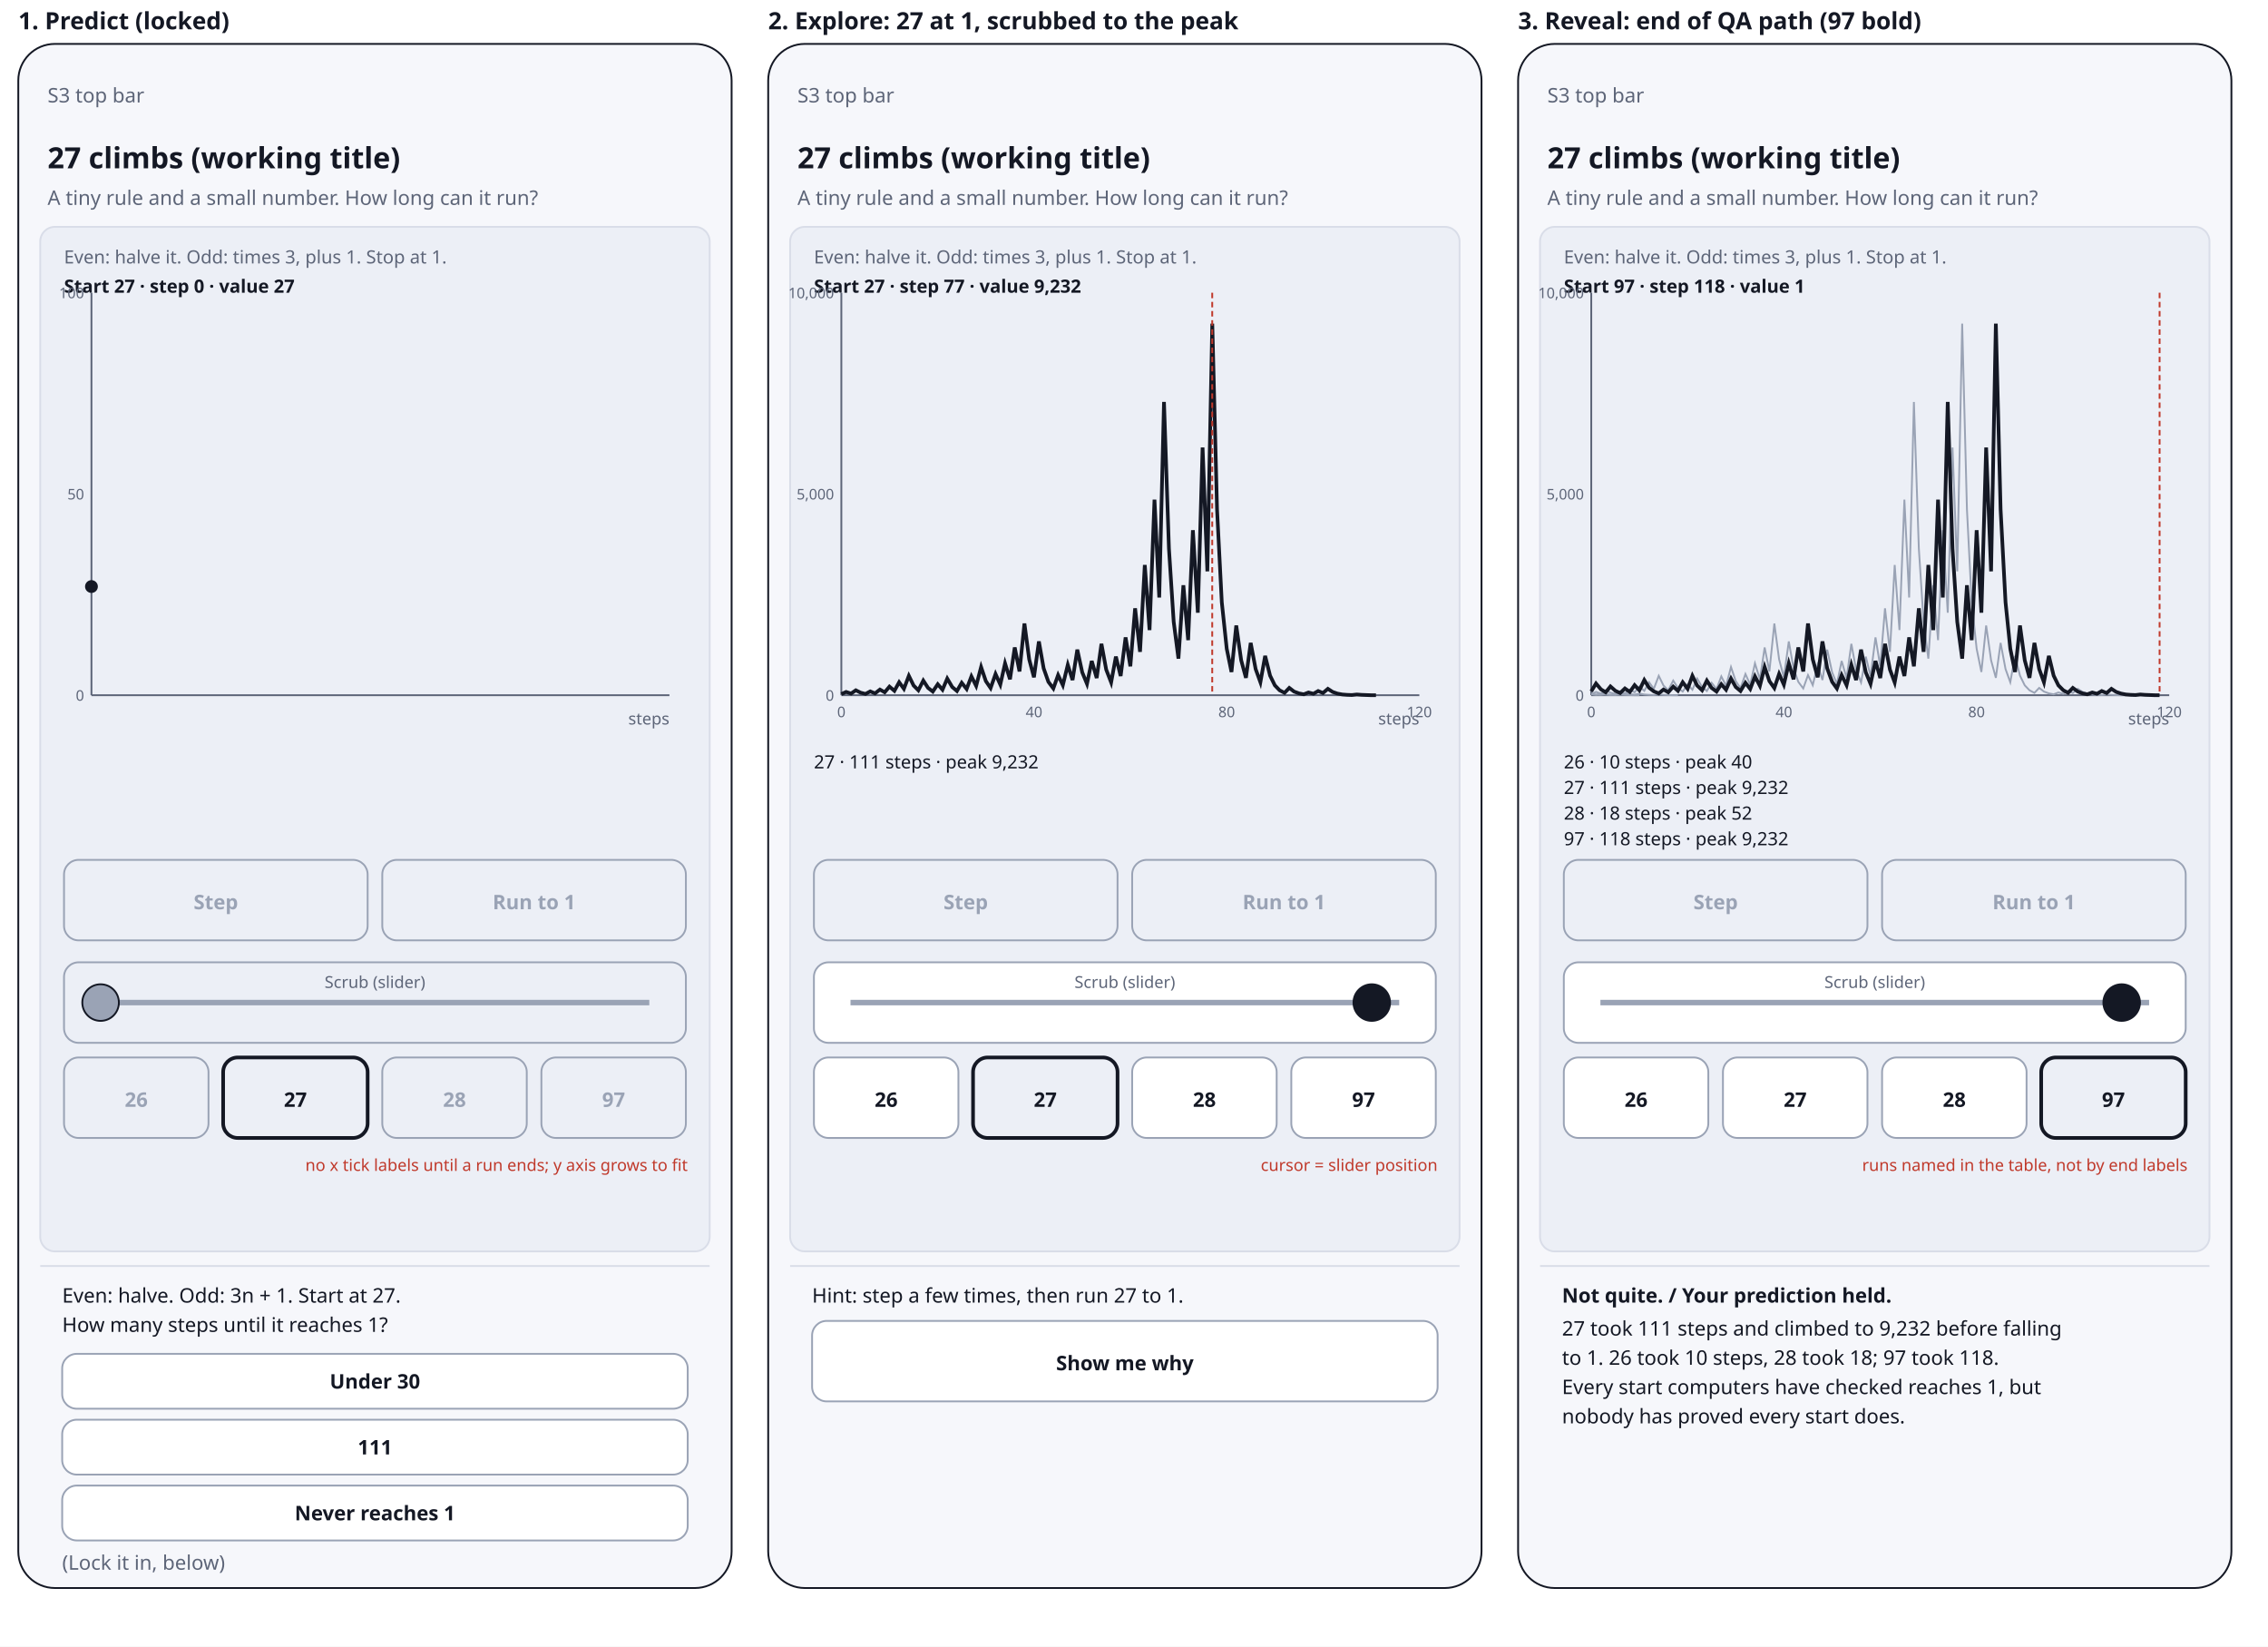
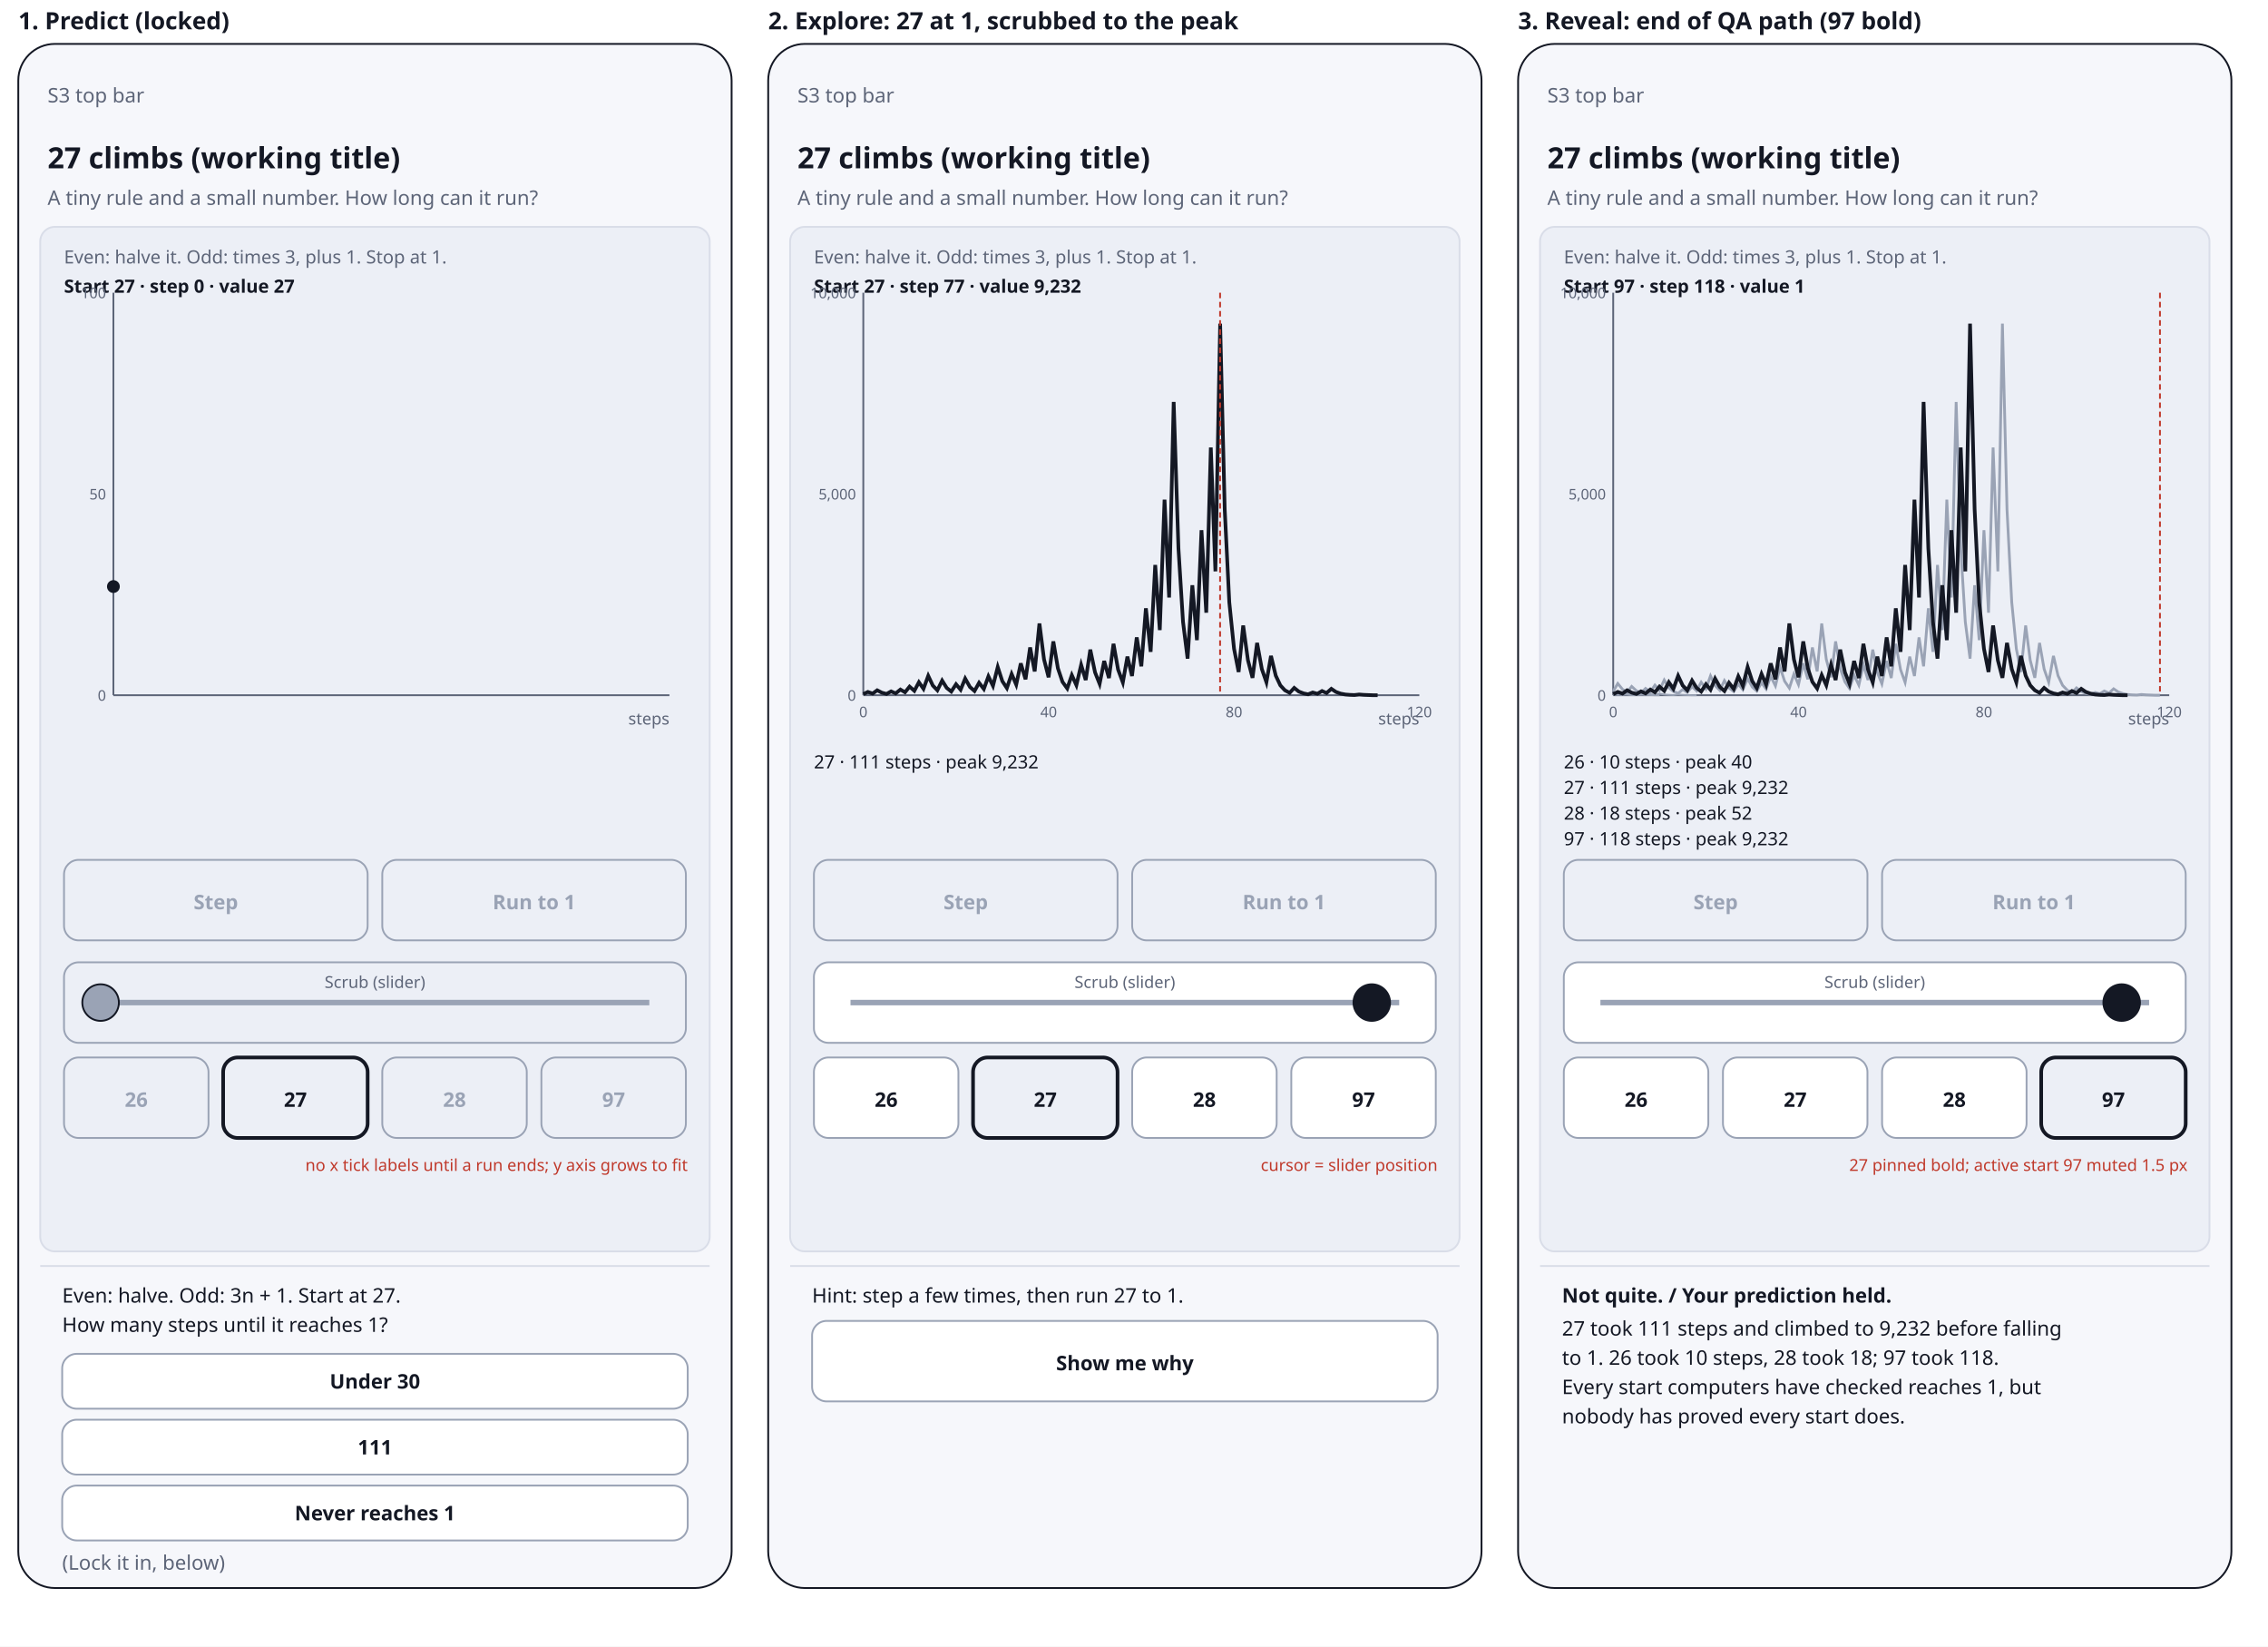
<svg xmlns="http://www.w3.org/2000/svg" viewBox="-10 0 1240 900" font-family="system-ui, sans-serif">
  <rect x="-10" y="0" width="1240" height="900" fill="#fff" />
  <g transform="translate(0,0)">
    <text x="0" y="16" font-size="13" fill="#141824" font-weight="700">1. Predict (locked)</text>
    <rect x="0" y="24" width="390" height="844" rx="20" fill="#f6f7fb" stroke="#141824" />
    <text x="16" y="56" font-size="11" fill="#5d6578">S3  top bar</text>
    <text x="16" y="92" font-size="16" fill="#141824" font-weight="700">27 climbs (working title)</text>
    <text x="16" y="112" font-size="11" fill="#5d6578">A tiny rule and a small number. How long can it run?</text>
    <rect x="12" y="124" width="366" height="560" rx="8" fill="#eceff6" stroke="#d9dde8" />
    <text x="25" y="144" font-size="10" fill="#5d6578">Even: halve it. Odd: times 3, plus 1. Stop at 1.</text>
    <text x="25" y="160" font-size="10" fill="#141824" font-weight="700">Start 27 · step 0 · value 27</text>
-     <line x1="40" y1="380" x2="356" y2="380" stroke="#5d6578" stroke-width="1" />
-     <line x1="40" y1="160" x2="40" y2="380" stroke="#5d6578" stroke-width="1" />
+     <line x1="52" y1="380" x2="356" y2="380" stroke="#5d6578" stroke-width="1" />
+     <line x1="52" y1="160" x2="52" y2="380" stroke="#5d6578" stroke-width="1" />
    <text x="356" y="396" font-size="9" text-anchor="end" fill="#5d6578">steps</text>
-     <text x="36" y="383" font-size="8" text-anchor="end" fill="#5d6578">0</text>
-     <text x="36" y="273" font-size="8" text-anchor="end" fill="#5d6578">50</text>
-     <text x="36" y="163" font-size="8" text-anchor="end" fill="#5d6578">100</text>
-     <circle cx="40" cy="320.6" r="3" fill="#141824" stroke="#141824" stroke-width="1" />
+     <text x="48" y="383" font-size="8" text-anchor="end" fill="#5d6578">0</text>
+     <text x="48" y="273" font-size="8" text-anchor="end" fill="#5d6578">50</text>
+     <text x="48" y="163" font-size="8" text-anchor="end" fill="#5d6578">100</text>
+     <circle cx="52" cy="320.6" r="3" fill="#141824" stroke="#141824" stroke-width="1" />
    <rect x="25" y="470" width="166" height="44" rx="8" fill="#eceff6" stroke="#9aa3b5" stroke-width="1" />
    <text x="108" y="497" font-size="11" text-anchor="middle" fill="#9aa3b5" font-weight="700">Step</text>
    <rect x="199" y="470" width="166" height="44" rx="8" fill="#eceff6" stroke="#9aa3b5" stroke-width="1" />
    <text x="282" y="497" font-size="11" text-anchor="middle" fill="#9aa3b5" font-weight="700">Run to 1</text>
    <rect x="25" y="526" width="340" height="44" rx="8" fill="#eceff6" stroke="#9aa3b5" />
    <line x1="45" y1="548" x2="345" y2="548" stroke="#9aa3b5" stroke-width="3" />
    <circle cx="45" cy="548" r="10" fill="#9aa3b5" stroke="#141824" stroke-width="1" />
    <text x="195" y="540" font-size="9" text-anchor="middle" fill="#5d6578">Scrub (slider)</text>
    <rect x="25" y="578" width="79" height="44" rx="8" fill="#eceff6" stroke="#9aa3b5" stroke-width="1" />
    <text x="64.5" y="605" font-size="11" text-anchor="middle" fill="#9aa3b5" font-weight="700">26</text>
    <rect x="112" y="578" width="79" height="44" rx="8" fill="#eceff6" stroke="#141824" stroke-width="2" />
    <text x="151.5" y="605" font-size="11" text-anchor="middle" fill="#141824" font-weight="700">27</text>
    <rect x="199" y="578" width="79" height="44" rx="8" fill="#eceff6" stroke="#9aa3b5" stroke-width="1" />
    <text x="238.5" y="605" font-size="11" text-anchor="middle" fill="#9aa3b5" font-weight="700">28</text>
    <rect x="286" y="578" width="79" height="44" rx="8" fill="#eceff6" stroke="#9aa3b5" stroke-width="1" />
    <text x="325.5" y="605" font-size="11" text-anchor="middle" fill="#9aa3b5" font-weight="700">97</text>
    <text x="366" y="640" font-size="9" text-anchor="end" fill="#c0392b">no x tick labels until a run ends; y axis grows to fit</text>
    <line x1="12" y1="692" x2="378" y2="692" stroke="#d9dde8" stroke-width="1" />
    <text x="24" y="712" font-size="11" fill="#141824">Even: halve. Odd: 3n + 1. Start at 27.</text>
    <text x="24" y="728" font-size="11" fill="#141824">How many steps until it reaches 1?</text>
    <rect x="24" y="740" width="342" height="30" rx="8" fill="#fff" stroke="#9aa3b5" />
    <text x="195" y="759" font-size="11" text-anchor="middle" fill="#141824" font-weight="700">Under 30</text>
    <rect x="24" y="776" width="342" height="30" rx="8" fill="#fff" stroke="#9aa3b5" />
    <text x="195" y="795" font-size="11" text-anchor="middle" fill="#141824" font-weight="700">111</text>
    <rect x="24" y="812" width="342" height="30" rx="8" fill="#fff" stroke="#9aa3b5" />
    <text x="195" y="831" font-size="11" text-anchor="middle" fill="#141824" font-weight="700">Never reaches 1</text>
    <text x="24" y="858" font-size="11" fill="#5d6578">(Lock it in, below)</text>
  </g>
  <g transform="translate(410,0)">
    <text x="0" y="16" font-size="13" fill="#141824" font-weight="700">2. Explore: 27 at 1, scrubbed to the peak</text>
    <rect x="0" y="24" width="390" height="844" rx="20" fill="#f6f7fb" stroke="#141824" />
    <text x="16" y="56" font-size="11" fill="#5d6578">S3  top bar</text>
    <text x="16" y="92" font-size="16" fill="#141824" font-weight="700">27 climbs (working title)</text>
    <text x="16" y="112" font-size="11" fill="#5d6578">A tiny rule and a small number. How long can it run?</text>
    <rect x="12" y="124" width="366" height="560" rx="8" fill="#eceff6" stroke="#d9dde8" />
    <text x="25" y="144" font-size="10" fill="#5d6578">Even: halve it. Odd: times 3, plus 1. Stop at 1.</text>
    <text x="25" y="160" font-size="10" fill="#141824" font-weight="700">Start 27 · step 77 · value 9,232</text>
-     <line x1="40" y1="380" x2="356" y2="380" stroke="#5d6578" stroke-width="1" />
-     <line x1="40" y1="160" x2="40" y2="380" stroke="#5d6578" stroke-width="1" />
+     <line x1="52" y1="380" x2="356" y2="380" stroke="#5d6578" stroke-width="1" />
+     <line x1="52" y1="160" x2="52" y2="380" stroke="#5d6578" stroke-width="1" />
    <text x="356" y="396" font-size="9" text-anchor="end" fill="#5d6578">steps</text>
-     <text x="40" y="392" font-size="8" text-anchor="middle" fill="#5d6578">0</text>
-     <text x="145.333" y="392" font-size="8" text-anchor="middle" fill="#5d6578">40</text>
-     <text x="250.667" y="392" font-size="8" text-anchor="middle" fill="#5d6578">80</text>
+     <text x="52" y="392" font-size="8" text-anchor="middle" fill="#5d6578">0</text>
+     <text x="153.333" y="392" font-size="8" text-anchor="middle" fill="#5d6578">40</text>
+     <text x="254.667" y="392" font-size="8" text-anchor="middle" fill="#5d6578">80</text>
    <text x="356" y="392" font-size="8" text-anchor="middle" fill="#5d6578">120</text>
-     <text x="36" y="383" font-size="8" text-anchor="end" fill="#5d6578">0</text>
-     <text x="36" y="273" font-size="8" text-anchor="end" fill="#5d6578">5,000</text>
-     <text x="36" y="163" font-size="8" text-anchor="end" fill="#5d6578">10,000</text>
-     <path d="M40.0,379.4 L42.6,378.2 L45.3,379.1 L47.9,377.3 L50.5,378.6 L53.2,379.3 L55.8,377.9 L58.4,379.0 L61.1,376.9 L63.7,378.4 L66.3,375.3 L69.0,377.6 L71.6,372.9 L74.2,376.5 L76.9,369.4 L79.5,374.7 L82.1,377.3 L84.8,372.0 L87.4,376.0 L90.0,378.0 L92.7,374.0 L95.3,377.0 L97.9,370.9 L100.6,375.5 L103.2,377.7 L105.8,373.2 L108.5,376.6 L111.1,369.7 L113.7,374.9 L116.4,364.6 L119.0,372.3 L121.6,376.1 L124.3,368.4 L126.9,374.2 L129.5,362.6 L132.2,371.3 L134.8,353.9 L137.4,367.0 L140.1,340.8 L142.7,360.4 L145.3,370.2 L148.0,350.6 L150.6,365.3 L153.2,372.7 L155.9,376.3 L158.5,369.0 L161.1,374.5 L163.8,363.4 L166.4,371.7 L169.0,355.1 L171.7,367.5 L174.3,373.8 L176.9,361.3 L179.6,370.6 L182.2,351.9 L184.8,366.0 L187.5,373.0 L190.1,358.9 L192.7,369.5 L195.4,348.4 L198.0,364.2 L200.6,332.5 L203.3,356.3 L205.9,308.8 L208.5,344.4 L211.2,273.1 L213.8,326.6 L216.4,219.7 L219.1,299.8 L221.7,339.9 L224.3,360.0 L227.0,319.9 L229.6,349.9 L232.2,289.8 L234.9,334.9 L237.5,244.6 L240.1,312.3 L242.8,176.9 L245.4,278.4 L248.0,329.2 L250.7,354.6 L253.3,367.3 L255.9,341.9 L258.6,360.9 L261.2,370.5 L263.8,351.4 L266.5,365.7 L269.1,372.9 L271.7,358.5 L274.4,369.3 L277.0,374.6 L279.6,377.3 L282.3,378.7 L284.9,376.0 L287.5,378.0 L290.2,379.0 L292.8,379.5 L295.4,378.5 L298.1,379.2 L300.7,377.7 L303.3,378.8 L306.0,376.5 L308.6,378.2 L311.2,379.1 L313.9,379.6 L316.5,379.8 L319.1,379.9 L321.8,379.6 L324.4,379.8 L327.0,379.9 L329.7,380.0 L332.3,380.0" fill="none" stroke="#141824" stroke-width="2" />
-     <line x1="242.767" y1="160" x2="242.767" y2="380" stroke="#c0392b" stroke-width="1" stroke-dasharray="3 2" />
+     <text x="48" y="383" font-size="8" text-anchor="end" fill="#5d6578">0</text>
+     <text x="48" y="273" font-size="8" text-anchor="end" fill="#5d6578">5,000</text>
+     <text x="48" y="163" font-size="8" text-anchor="end" fill="#5d6578">10,000</text>
+     <path d="M52.0,379.4 L54.5,378.2 L57.1,379.1 L59.6,377.3 L62.1,378.6 L64.7,379.3 L67.2,377.9 L69.7,379.0 L72.3,376.9 L74.8,378.4 L77.3,375.3 L79.9,377.6 L82.4,372.9 L84.9,376.5 L87.5,369.4 L90.0,374.7 L92.5,377.3 L95.1,372.0 L97.6,376.0 L100.1,378.0 L102.7,374.0 L105.2,377.0 L107.7,370.9 L110.3,375.5 L112.8,377.7 L115.3,373.2 L117.9,376.6 L120.4,369.7 L122.9,374.9 L125.5,364.6 L128.0,372.3 L130.5,376.1 L133.1,368.4 L135.6,374.2 L138.1,362.6 L140.7,371.3 L143.2,353.9 L145.7,367.0 L148.3,340.8 L150.8,360.4 L153.3,370.2 L155.9,350.6 L158.4,365.3 L160.9,372.7 L163.5,376.3 L166.0,369.0 L168.5,374.5 L171.1,363.4 L173.6,371.7 L176.1,355.1 L178.7,367.5 L181.2,373.8 L183.7,361.3 L186.3,370.6 L188.8,351.9 L191.3,366.0 L193.9,373.0 L196.4,358.9 L198.9,369.5 L201.5,348.4 L204.0,364.2 L206.5,332.5 L209.1,356.3 L211.6,308.8 L214.1,344.4 L216.7,273.1 L219.2,326.6 L221.7,219.7 L224.3,299.8 L226.8,339.9 L229.3,360.0 L231.9,319.9 L234.4,349.9 L236.9,289.8 L239.5,334.9 L242.0,244.6 L244.5,312.3 L247.1,176.9 L249.6,278.4 L252.1,329.2 L254.7,354.6 L257.2,367.3 L259.7,341.9 L262.3,360.9 L264.8,370.5 L267.3,351.4 L269.9,365.7 L272.4,372.9 L274.9,358.5 L277.5,369.3 L280.0,374.6 L282.5,377.3 L285.1,378.7 L287.6,376.0 L290.1,378.0 L292.7,379.0 L295.2,379.5 L297.7,378.5 L300.3,379.2 L302.8,377.7 L305.3,378.8 L307.9,376.5 L310.4,378.2 L312.9,379.1 L315.5,379.6 L318.0,379.8 L320.5,379.9 L323.1,379.6 L325.6,379.8 L328.1,379.9 L330.7,380.0 L333.2,380.0" fill="none" stroke="#141824" stroke-width="2" />
+     <line x1="247.067" y1="160" x2="247.067" y2="380" stroke="#c0392b" stroke-width="1" stroke-dasharray="3 2" />
    <text x="25" y="420" font-size="10" fill="#141824">27 · 111 steps · peak 9,232</text>
    <rect x="25" y="470" width="166" height="44" rx="8" fill="#eceff6" stroke="#9aa3b5" stroke-width="1" />
    <text x="108" y="497" font-size="11" text-anchor="middle" fill="#9aa3b5" font-weight="700">Step</text>
    <rect x="199" y="470" width="166" height="44" rx="8" fill="#eceff6" stroke="#9aa3b5" stroke-width="1" />
    <text x="282" y="497" font-size="11" text-anchor="middle" fill="#9aa3b5" font-weight="700">Run to 1</text>
    <rect x="25" y="526" width="340" height="44" rx="8" fill="#fff" stroke="#9aa3b5" />
    <line x1="45" y1="548" x2="345" y2="548" stroke="#9aa3b5" stroke-width="3" />
    <circle cx="330" cy="548" r="10" fill="#141824" stroke="#141824" stroke-width="1" />
    <text x="195" y="540" font-size="9" text-anchor="middle" fill="#5d6578">Scrub (slider)</text>
    <rect x="25" y="578" width="79" height="44" rx="8" fill="#fff" stroke="#9aa3b5" stroke-width="1" />
    <text x="64.5" y="605" font-size="11" text-anchor="middle" fill="#141824" font-weight="700">26</text>
    <rect x="112" y="578" width="79" height="44" rx="8" fill="#eceff6" stroke="#141824" stroke-width="2" />
    <text x="151.5" y="605" font-size="11" text-anchor="middle" fill="#141824" font-weight="700">27</text>
    <rect x="199" y="578" width="79" height="44" rx="8" fill="#fff" stroke="#9aa3b5" stroke-width="1" />
    <text x="238.5" y="605" font-size="11" text-anchor="middle" fill="#141824" font-weight="700">28</text>
    <rect x="286" y="578" width="79" height="44" rx="8" fill="#fff" stroke="#9aa3b5" stroke-width="1" />
    <text x="325.5" y="605" font-size="11" text-anchor="middle" fill="#141824" font-weight="700">97</text>
    <text x="366" y="640" font-size="9" text-anchor="end" fill="#c0392b">cursor = slider position</text>
    <line x1="12" y1="692" x2="378" y2="692" stroke="#d9dde8" stroke-width="1" />
    <text x="24" y="712" font-size="11" fill="#141824">Hint: step a few times, then run 27 to 1.</text>
    <rect x="24" y="722" width="342" height="44" rx="8" fill="#fff" stroke="#9aa3b5" />
    <text x="195" y="749" font-size="11" text-anchor="middle" fill="#141824" font-weight="700">Show me why</text>
  </g>
  <g transform="translate(820,0)">
    <text x="0" y="16" font-size="13" fill="#141824" font-weight="700">3. Reveal: end of QA path (97 bold)</text>
    <rect x="0" y="24" width="390" height="844" rx="20" fill="#f6f7fb" stroke="#141824" />
    <text x="16" y="56" font-size="11" fill="#5d6578">S3  top bar</text>
    <text x="16" y="92" font-size="16" fill="#141824" font-weight="700">27 climbs (working title)</text>
    <text x="16" y="112" font-size="11" fill="#5d6578">A tiny rule and a small number. How long can it run?</text>
    <rect x="12" y="124" width="366" height="560" rx="8" fill="#eceff6" stroke="#d9dde8" />
    <text x="25" y="144" font-size="10" fill="#5d6578">Even: halve it. Odd: times 3, plus 1. Stop at 1.</text>
    <text x="25" y="160" font-size="10" fill="#141824" font-weight="700">Start 97 · step 118 · value 1</text>
-     <line x1="40" y1="380" x2="356" y2="380" stroke="#5d6578" stroke-width="1" />
-     <line x1="40" y1="160" x2="40" y2="380" stroke="#5d6578" stroke-width="1" />
+     <line x1="52" y1="380" x2="356" y2="380" stroke="#5d6578" stroke-width="1" />
+     <line x1="52" y1="160" x2="52" y2="380" stroke="#5d6578" stroke-width="1" />
    <text x="356" y="396" font-size="9" text-anchor="end" fill="#5d6578">steps</text>
-     <text x="40" y="392" font-size="8" text-anchor="middle" fill="#5d6578">0</text>
-     <text x="145.333" y="392" font-size="8" text-anchor="middle" fill="#5d6578">40</text>
-     <text x="250.667" y="392" font-size="8" text-anchor="middle" fill="#5d6578">80</text>
+     <text x="52" y="392" font-size="8" text-anchor="middle" fill="#5d6578">0</text>
+     <text x="153.333" y="392" font-size="8" text-anchor="middle" fill="#5d6578">40</text>
+     <text x="254.667" y="392" font-size="8" text-anchor="middle" fill="#5d6578">80</text>
    <text x="356" y="392" font-size="8" text-anchor="middle" fill="#5d6578">120</text>
-     <text x="36" y="383" font-size="8" text-anchor="end" fill="#5d6578">0</text>
-     <text x="36" y="273" font-size="8" text-anchor="end" fill="#5d6578">5,000</text>
-     <text x="36" y="163" font-size="8" text-anchor="end" fill="#5d6578">10,000</text>
-     <path d="M40.0,379.4 L42.6,379.7 L45.3,379.1 L47.9,379.6 L50.5,379.8 L53.2,379.9 L55.8,379.6 L58.4,379.8 L61.1,379.9 L63.7,380.0 L66.3,380.0" fill="none" stroke="#9aa3b5" stroke-width="1" />
-     <path d="M40.0,379.4 L42.6,379.7 L45.3,379.8 L47.9,379.5 L50.5,379.8 L53.2,379.3 L55.8,379.6 L58.4,378.9 L61.1,379.4 L63.7,379.7 L66.3,379.1 L69.0,379.6 L71.6,379.8 L74.2,379.9 L76.9,379.6 L79.5,379.8 L82.1,379.9 L84.8,380.0 L87.4,380.0" fill="none" stroke="#9aa3b5" stroke-width="1" />
-     <path d="M40.0,379.4 L42.6,378.2 L45.3,379.1 L47.9,377.3 L50.5,378.6 L53.2,379.3 L55.8,377.9 L58.4,379.0 L61.1,376.9 L63.7,378.4 L66.3,375.3 L69.0,377.6 L71.6,372.9 L74.2,376.5 L76.9,369.4 L79.5,374.7 L82.1,377.3 L84.8,372.0 L87.4,376.0 L90.0,378.0 L92.7,374.0 L95.3,377.0 L97.9,370.9 L100.6,375.5 L103.2,377.7 L105.8,373.2 L108.5,376.6 L111.1,369.7 L113.7,374.9 L116.4,364.6 L119.0,372.3 L121.6,376.1 L124.3,368.4 L126.9,374.2 L129.5,362.6 L132.2,371.3 L134.8,353.9 L137.4,367.0 L140.1,340.8 L142.7,360.4 L145.3,370.2 L148.0,350.6 L150.6,365.3 L153.2,372.7 L155.9,376.3 L158.5,369.0 L161.1,374.5 L163.8,363.4 L166.4,371.7 L169.0,355.1 L171.7,367.5 L174.3,373.8 L176.9,361.3 L179.6,370.6 L182.2,351.9 L184.8,366.0 L187.5,373.0 L190.1,358.9 L192.7,369.5 L195.4,348.4 L198.0,364.2 L200.6,332.5 L203.3,356.3 L205.9,308.8 L208.5,344.4 L211.2,273.1 L213.8,326.6 L216.4,219.7 L219.1,299.8 L221.7,339.9 L224.3,360.0 L227.0,319.9 L229.6,349.9 L232.2,289.8 L234.9,334.9 L237.5,244.6 L240.1,312.3 L242.8,176.9 L245.4,278.4 L248.0,329.2 L250.7,354.6 L253.3,367.3 L255.9,341.9 L258.6,360.9 L261.2,370.5 L263.8,351.4 L266.5,365.7 L269.1,372.9 L271.7,358.5 L274.4,369.3 L277.0,374.6 L279.6,377.3 L282.3,378.7 L284.9,376.0 L287.5,378.0 L290.2,379.0 L292.8,379.5 L295.4,378.5 L298.1,379.2 L300.7,377.7 L303.3,378.8 L306.0,376.5 L308.6,378.2 L311.2,379.1 L313.9,379.6 L316.5,379.8 L319.1,379.9 L321.8,379.6 L324.4,379.8 L327.0,379.9 L329.7,380.0 L332.3,380.0" fill="none" stroke="#9aa3b5" stroke-width="1" />
-     <path d="M40.0,377.9 L42.6,373.6 L45.3,376.8 L47.9,378.4 L50.5,375.2 L53.2,377.6 L55.8,378.8 L58.4,376.3 L61.1,378.2 L63.7,374.5 L66.3,377.3 L69.0,371.7 L71.6,375.9 L74.2,377.9 L76.9,379.0 L79.5,376.9 L82.1,378.4 L84.8,375.3 L87.4,377.6 L90.0,372.9 L92.7,376.5 L95.3,369.4 L97.9,374.7 L100.6,377.3 L103.2,372.0 L105.8,376.0 L108.5,378.0 L111.1,374.0 L113.7,377.0 L116.4,370.9 L119.0,375.5 L121.6,377.7 L124.3,373.2 L126.9,376.6 L129.5,369.7 L132.2,374.9 L134.8,364.6 L137.4,372.3 L140.1,376.1 L142.7,368.4 L145.3,374.2 L148.0,362.6 L150.6,371.3 L153.2,353.9 L155.9,367.0 L158.5,340.8 L161.1,360.4 L163.8,370.2 L166.4,350.6 L169.0,365.3 L171.7,372.7 L174.3,376.3 L176.9,369.0 L179.6,374.5 L182.2,363.4 L184.8,371.7 L187.5,355.1 L190.1,367.5 L192.7,373.8 L195.4,361.3 L198.0,370.6 L200.6,351.9 L203.3,366.0 L205.9,373.0 L208.5,358.9 L211.2,369.5 L213.8,348.4 L216.4,364.2 L219.1,332.5 L221.7,356.3 L224.3,308.8 L227.0,344.4 L229.6,273.1 L232.2,326.6 L234.9,219.7 L237.5,299.8 L240.1,339.9 L242.8,360.0 L245.4,319.9 L248.0,349.9 L250.7,289.8 L253.3,334.9 L255.9,244.6 L258.6,312.3 L261.2,176.9 L263.8,278.4 L266.5,329.2 L269.1,354.6 L271.7,367.3 L274.4,341.9 L277.0,360.9 L279.6,370.5 L282.3,351.4 L284.9,365.7 L287.5,372.9 L290.2,358.5 L292.8,369.3 L295.4,374.6 L298.1,377.3 L300.7,378.7 L303.3,376.0 L306.0,378.0 L308.6,379.0 L311.2,379.5 L313.9,378.5 L316.5,379.2 L319.1,377.7 L321.8,378.8 L324.4,376.5 L327.0,378.2 L329.7,379.1 L332.3,379.6 L334.9,379.8 L337.6,379.9 L340.2,379.6 L342.8,379.8 L345.5,379.9 L348.1,380.0 L350.7,380.0" fill="none" stroke="#141824" stroke-width="2" />
-     <line x1="350.733" y1="160" x2="350.733" y2="380" stroke="#c0392b" stroke-width="1" stroke-dasharray="3 2" />
+     <text x="48" y="383" font-size="8" text-anchor="end" fill="#5d6578">0</text>
+     <text x="48" y="273" font-size="8" text-anchor="end" fill="#5d6578">5,000</text>
+     <text x="48" y="163" font-size="8" text-anchor="end" fill="#5d6578">10,000</text>
+     <path d="M52.0,379.4 L54.5,379.7 L57.1,379.1 L59.6,379.6 L62.1,379.8 L64.7,379.9 L67.2,379.6 L69.7,379.8 L72.3,379.9 L74.8,380.0 L77.3,380.0" fill="none" stroke="#9aa3b5" stroke-width="1" />
+     <path d="M52.0,379.4 L54.5,379.7 L57.1,379.8 L59.6,379.5 L62.1,379.8 L64.7,379.3 L67.2,379.6 L69.7,378.9 L72.3,379.4 L74.8,379.7 L77.3,379.1 L79.9,379.6 L82.4,379.8 L84.9,379.9 L87.5,379.6 L90.0,379.8 L92.5,379.9 L95.1,380.0 L97.6,380.0" fill="none" stroke="#9aa3b5" stroke-width="1" />
+     <path d="M52.0,377.9 L54.5,373.6 L57.1,376.8 L59.6,378.4 L62.1,375.2 L64.7,377.6 L67.2,378.8 L69.7,376.3 L72.3,378.2 L74.8,374.5 L77.3,377.3 L79.9,371.7 L82.4,375.9 L84.9,377.9 L87.5,379.0 L90.0,376.9 L92.5,378.4 L95.1,375.3 L97.6,377.6 L100.1,372.9 L102.7,376.5 L105.2,369.4 L107.7,374.7 L110.3,377.3 L112.8,372.0 L115.3,376.0 L117.9,378.0 L120.4,374.0 L122.9,377.0 L125.5,370.9 L128.0,375.5 L130.5,377.7 L133.1,373.2 L135.6,376.6 L138.1,369.7 L140.7,374.9 L143.2,364.6 L145.7,372.3 L148.3,376.1 L150.8,368.4 L153.3,374.2 L155.9,362.6 L158.4,371.3 L160.9,353.9 L163.5,367.0 L166.0,340.8 L168.5,360.4 L171.1,370.2 L173.6,350.6 L176.1,365.3 L178.7,372.7 L181.2,376.3 L183.7,369.0 L186.3,374.5 L188.8,363.4 L191.3,371.7 L193.9,355.1 L196.4,367.5 L198.9,373.8 L201.5,361.3 L204.0,370.6 L206.5,351.9 L209.1,366.0 L211.6,373.0 L214.1,358.9 L216.7,369.5 L219.2,348.4 L221.7,364.2 L224.3,332.5 L226.8,356.3 L229.3,308.8 L231.9,344.4 L234.4,273.1 L236.9,326.6 L239.5,219.7 L242.0,299.8 L244.5,339.9 L247.1,360.0 L249.6,319.9 L252.1,349.9 L254.7,289.8 L257.2,334.9 L259.7,244.6 L262.3,312.3 L264.8,176.9 L267.3,278.4 L269.9,329.2 L272.4,354.6 L274.9,367.3 L277.5,341.9 L280.0,360.9 L282.5,370.5 L285.1,351.4 L287.6,365.7 L290.1,372.9 L292.7,358.5 L295.2,369.3 L297.7,374.6 L300.3,377.3 L302.8,378.7 L305.3,376.0 L307.9,378.0 L310.4,379.0 L312.9,379.5 L315.5,378.5 L318.0,379.2 L320.5,377.7 L323.1,378.8 L325.6,376.5 L328.1,378.2 L330.7,379.1 L333.2,379.6 L335.7,379.8 L338.3,379.9 L340.8,379.6 L343.3,379.8 L345.9,379.9 L348.4,380.0 L350.9,380.0" fill="none" stroke="#9aa3b5" stroke-width="1.5" />
+     <path d="M52.0,379.4 L54.5,378.2 L57.1,379.1 L59.6,377.3 L62.1,378.6 L64.7,379.3 L67.2,377.9 L69.7,379.0 L72.3,376.9 L74.8,378.4 L77.3,375.3 L79.9,377.6 L82.4,372.9 L84.9,376.5 L87.5,369.4 L90.0,374.7 L92.5,377.3 L95.1,372.0 L97.6,376.0 L100.1,378.0 L102.7,374.0 L105.2,377.0 L107.7,370.9 L110.3,375.5 L112.8,377.7 L115.3,373.2 L117.9,376.6 L120.4,369.7 L122.9,374.9 L125.5,364.6 L128.0,372.3 L130.5,376.1 L133.1,368.4 L135.6,374.2 L138.1,362.6 L140.7,371.3 L143.2,353.9 L145.7,367.0 L148.3,340.8 L150.8,360.4 L153.3,370.2 L155.9,350.6 L158.4,365.3 L160.9,372.7 L163.5,376.3 L166.0,369.0 L168.5,374.5 L171.1,363.4 L173.6,371.7 L176.1,355.1 L178.7,367.5 L181.2,373.8 L183.7,361.3 L186.3,370.6 L188.8,351.9 L191.3,366.0 L193.9,373.0 L196.4,358.9 L198.9,369.5 L201.5,348.4 L204.0,364.2 L206.5,332.5 L209.1,356.3 L211.6,308.8 L214.1,344.4 L216.7,273.1 L219.2,326.6 L221.7,219.7 L224.3,299.8 L226.8,339.9 L229.3,360.0 L231.9,319.9 L234.4,349.9 L236.9,289.8 L239.5,334.9 L242.0,244.6 L244.5,312.3 L247.1,176.9 L249.6,278.4 L252.1,329.2 L254.7,354.6 L257.2,367.3 L259.7,341.9 L262.3,360.9 L264.8,370.5 L267.3,351.4 L269.9,365.7 L272.4,372.9 L274.9,358.5 L277.5,369.3 L280.0,374.6 L282.5,377.3 L285.1,378.7 L287.6,376.0 L290.1,378.0 L292.7,379.0 L295.2,379.5 L297.7,378.5 L300.3,379.2 L302.8,377.7 L305.3,378.8 L307.9,376.5 L310.4,378.2 L312.9,379.1 L315.5,379.6 L318.0,379.8 L320.5,379.9 L323.1,379.6 L325.6,379.8 L328.1,379.9 L330.7,380.0 L333.2,380.0" fill="none" stroke="#141824" stroke-width="2" />
+     <line x1="350.933" y1="160" x2="350.933" y2="380" stroke="#c0392b" stroke-width="1" stroke-dasharray="3 2" />
    <text x="25" y="420" font-size="10" fill="#141824">26 · 10 steps · peak 40</text>
    <text x="25" y="434" font-size="10" fill="#141824">27 · 111 steps · peak 9,232</text>
    <text x="25" y="448" font-size="10" fill="#141824">28 · 18 steps · peak 52</text>
    <text x="25" y="462" font-size="10" fill="#141824">97 · 118 steps · peak 9,232</text>
    <rect x="25" y="470" width="166" height="44" rx="8" fill="#eceff6" stroke="#9aa3b5" stroke-width="1" />
    <text x="108" y="497" font-size="11" text-anchor="middle" fill="#9aa3b5" font-weight="700">Step</text>
    <rect x="199" y="470" width="166" height="44" rx="8" fill="#eceff6" stroke="#9aa3b5" stroke-width="1" />
    <text x="282" y="497" font-size="11" text-anchor="middle" fill="#9aa3b5" font-weight="700">Run to 1</text>
    <rect x="25" y="526" width="340" height="44" rx="8" fill="#fff" stroke="#9aa3b5" />
    <line x1="45" y1="548" x2="345" y2="548" stroke="#9aa3b5" stroke-width="3" />
    <circle cx="330" cy="548" r="10" fill="#141824" stroke="#141824" stroke-width="1" />
    <text x="195" y="540" font-size="9" text-anchor="middle" fill="#5d6578">Scrub (slider)</text>
    <rect x="25" y="578" width="79" height="44" rx="8" fill="#fff" stroke="#9aa3b5" stroke-width="1" />
    <text x="64.5" y="605" font-size="11" text-anchor="middle" fill="#141824" font-weight="700">26</text>
    <rect x="112" y="578" width="79" height="44" rx="8" fill="#fff" stroke="#9aa3b5" stroke-width="1" />
    <text x="151.5" y="605" font-size="11" text-anchor="middle" fill="#141824" font-weight="700">27</text>
    <rect x="199" y="578" width="79" height="44" rx="8" fill="#fff" stroke="#9aa3b5" stroke-width="1" />
    <text x="238.5" y="605" font-size="11" text-anchor="middle" fill="#141824" font-weight="700">28</text>
    <rect x="286" y="578" width="79" height="44" rx="8" fill="#eceff6" stroke="#141824" stroke-width="2" />
    <text x="325.5" y="605" font-size="11" text-anchor="middle" fill="#141824" font-weight="700">97</text>
-     <text x="366" y="640" font-size="9" text-anchor="end" fill="#c0392b">runs named in the table, not by end labels</text>
+     <text x="366" y="640" font-size="9" text-anchor="end" fill="#c0392b">27 pinned bold; active start 97 muted 1.5 px</text>
    <line x1="12" y1="692" x2="378" y2="692" stroke="#d9dde8" stroke-width="1" />
    <text x="24" y="712" font-size="11" fill="#141824" font-weight="700">Not quite. / Your prediction held.</text>
    <text x="24" y="730" font-size="11" fill="#141824">27 took 111 steps and climbed to 9,232 before falling</text>
    <text x="24" y="746" font-size="11" fill="#141824">to 1. 26 took 10 steps, 28 took 18; 97 took 118.</text>
    <text x="24" y="762" font-size="11" fill="#141824">Every start computers have checked reaches 1, but</text>
    <text x="24" y="778" font-size="11" fill="#141824">nobody has proved every start does.</text>
  </g>
</svg>
